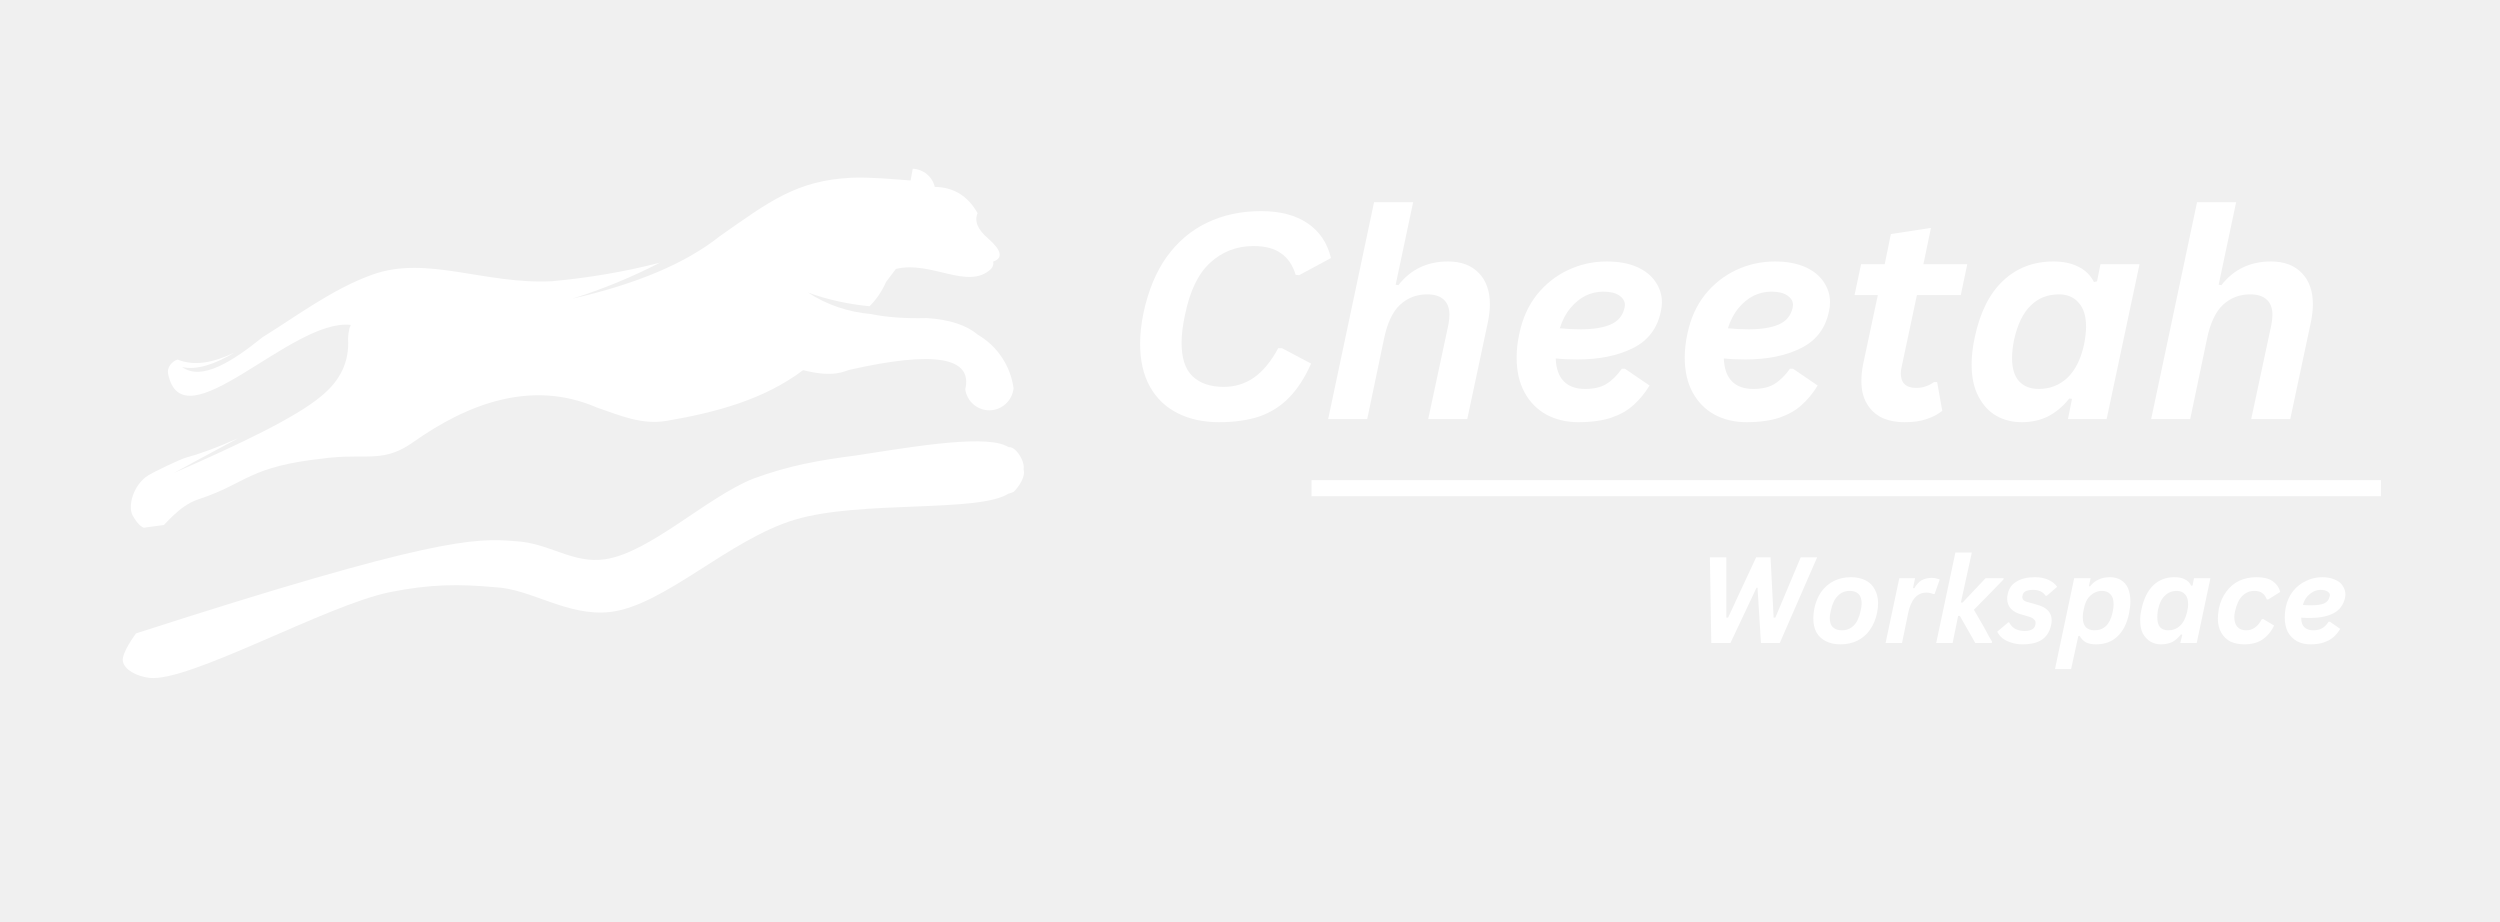
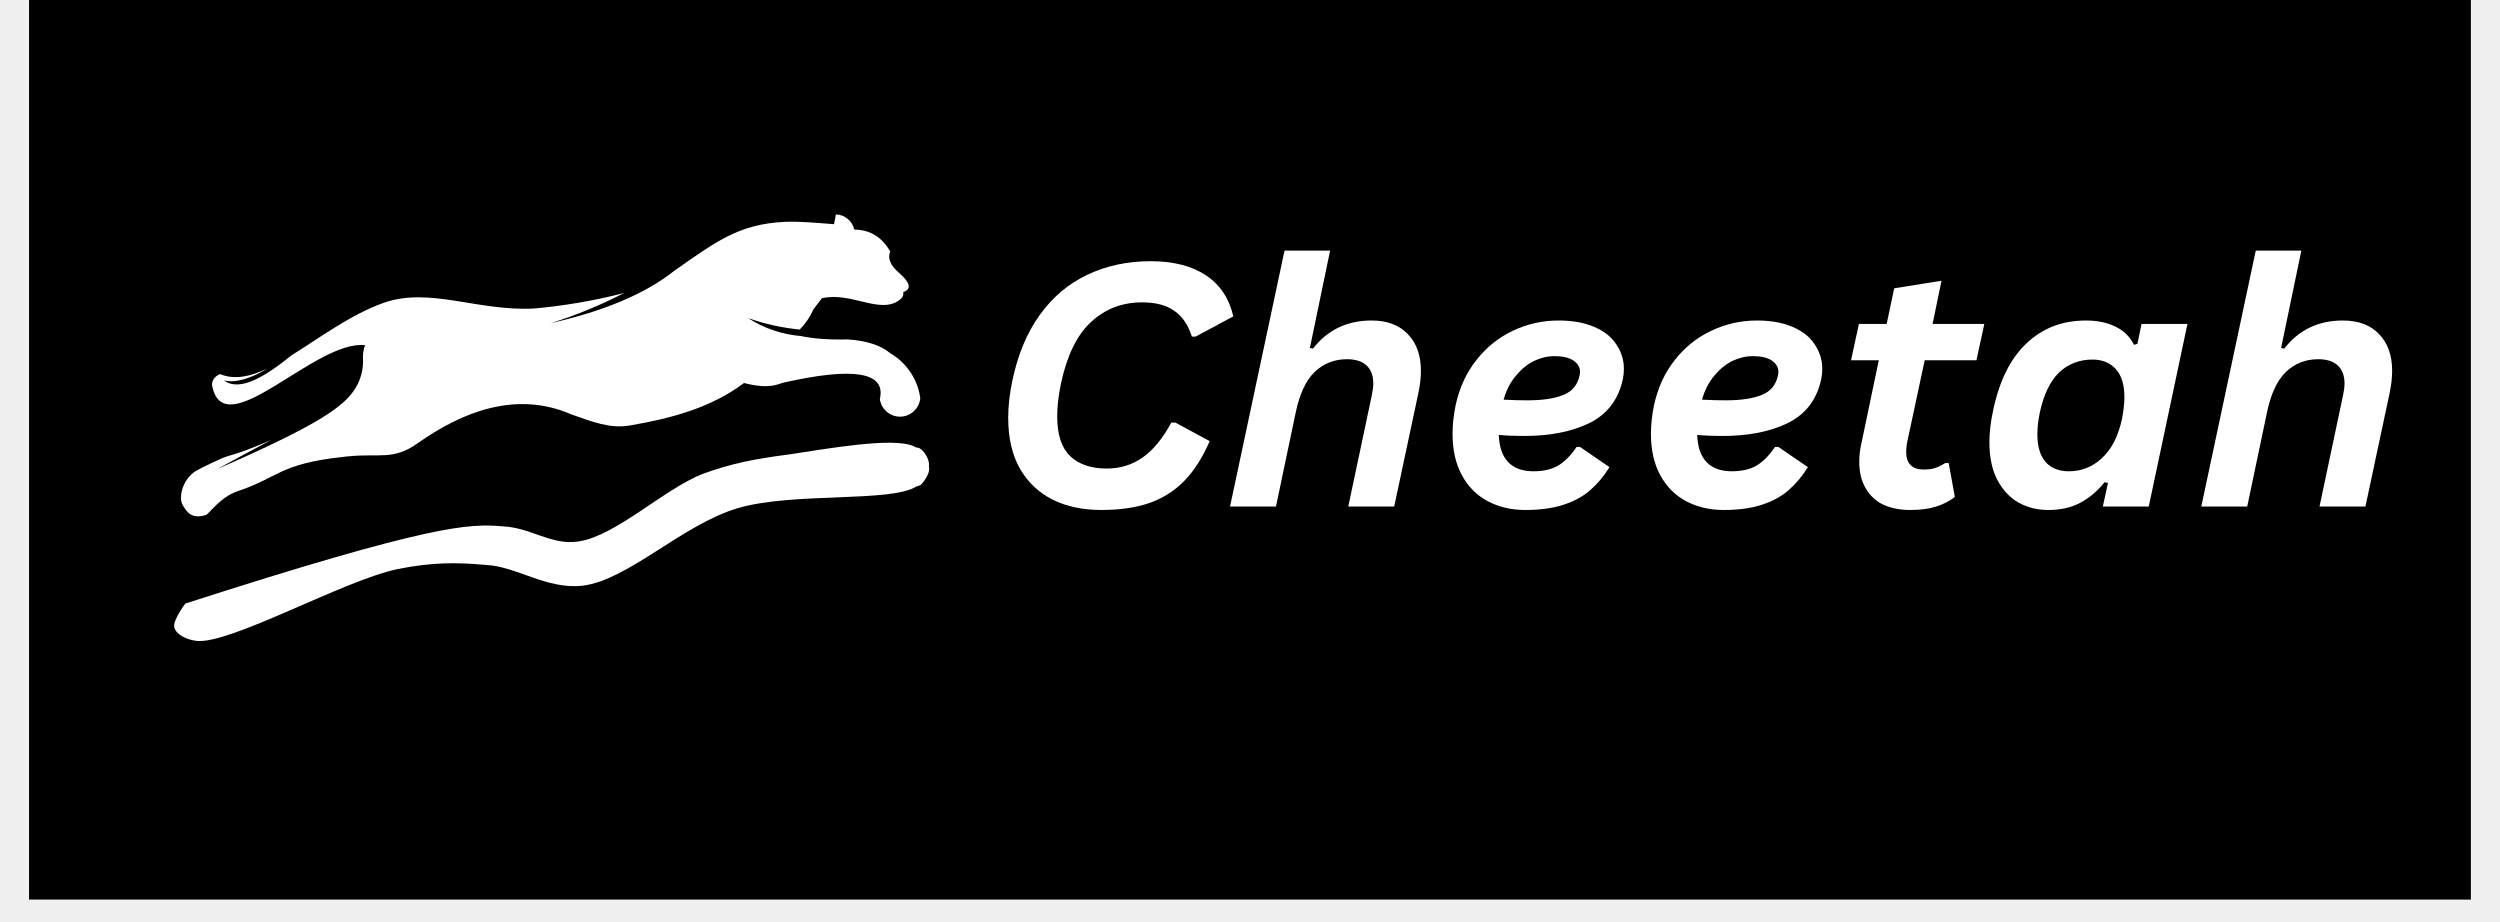
<svg xmlns="http://www.w3.org/2000/svg" width="152" zoomAndPan="magnify" viewBox="0 0 114 42" height="56" preserveAspectRatio="xMidYMid meet" version="1.0">
  <defs>
    <g />
-     <clipPath id="855b79d7b7">
-       <path d="M 5 7 L 47 7 L 47 25 L 5 25 Z M 5 7 " clip-rule="nonzero" />
+     <clipPath id="d5e900cb01">
+       <path d="M 1.324 0 L 112.672 0 L 112.672 41.023 L 1.324 41.023 Z M 1.324 0 " clip-rule="nonzero" />
    </clipPath>
-     <clipPath id="b15793bf28">
-       <path d="M 4.371 12.531 L 45.023 7.047 L 46.59 18.664 L 5.938 24.148 Z M 4.371 12.531 " clip-rule="nonzero" />
+     <clipPath id="a579344b19">
+       <path d="M 8 9 L 42 9 L 42 24 L 8 24 Z M 8 9 " clip-rule="nonzero" />
    </clipPath>
-     <clipPath id="34caf6fdb1">
-       <path d="M 4.371 12.531 L 45.023 7.047 L 46.59 18.664 L 5.938 24.148 Z M 4.371 12.531 " clip-rule="nonzero" />
+     <clipPath id="9ac208e882">
+       <path d="M 6.914 13.828 L 41.035 9.223 L 42.406 19.387 L 8.285 23.988 Z M 6.914 13.828 " clip-rule="nonzero" />
    </clipPath>
-     <clipPath id="646add8043">
-       <path d="M 5.594 20.117 L 46.754 20.117 L 46.754 30.926 L 5.594 30.926 Z M 5.594 20.117 " clip-rule="nonzero" />
+     <clipPath id="7ca7a393df">
+       <path d="M 6.914 13.828 L 41.035 9.223 L 42.406 19.387 L 8.285 23.988 Z M 6.914 13.828 " clip-rule="nonzero" />
    </clipPath>
-     <clipPath id="0be0bfa064">
-       <path d="M 6.203 28.883 C 19.719 24.523 21.672 24.523 23.477 24.676 C 25.055 24.75 26.105 25.727 27.605 25.5 C 29.633 25.199 32.262 22.648 34.367 21.82 C 36.02 21.219 37.297 20.996 39.023 20.77 C 41.051 20.469 44.73 19.793 45.855 20.32 C 46.383 20.543 46.684 21.07 46.684 21.445 C 46.758 21.746 46.457 22.195 46.234 22.422 C 45.934 22.57 45.406 22.648 45.105 22.496 C 44.805 22.348 44.355 21.672 44.43 21.371 C 44.504 20.918 45.707 20.32 46.082 20.395 C 46.383 20.469 46.684 20.996 46.684 21.297 C 46.684 21.672 46.531 22.195 46.008 22.496 C 44.656 23.398 39.246 22.797 36.242 23.699 C 33.238 24.602 30.309 27.605 27.832 27.906 C 25.879 28.129 24.227 26.852 22.574 26.777 C 20.922 26.629 19.645 26.629 17.77 27.004 C 14.84 27.605 8.605 31.133 6.801 30.91 C 6.203 30.832 5.676 30.535 5.602 30.156 C 5.527 29.781 6.203 28.883 6.203 28.883 " clip-rule="nonzero" />
+     <clipPath id="4847f52496">
+       <path d="M 7.938 20.18 L 42.422 20.18 L 42.422 29.238 L 7.938 29.238 Z M 7.938 20.18 " clip-rule="nonzero" />
+     </clipPath>
+     <clipPath id="9c90b7546c">
+       <path d="M 8.449 27.523 C 19.773 23.875 21.41 23.875 22.918 24 C 24.242 24.062 25.121 24.879 26.379 24.691 C 28.078 24.441 30.281 22.301 32.043 21.609 C 33.426 21.105 34.496 20.918 35.945 20.727 C 37.645 20.477 40.727 19.91 41.672 20.352 C 42.109 20.539 42.363 20.98 42.363 21.293 C 42.426 21.547 42.172 21.922 41.984 22.113 C 41.734 22.238 41.293 22.301 41.039 22.176 C 40.789 22.051 40.41 21.484 40.473 21.23 C 40.539 20.855 41.543 20.352 41.859 20.414 C 42.109 20.477 42.363 20.918 42.363 21.168 C 42.363 21.484 42.234 21.922 41.797 22.176 C 40.664 22.93 36.133 22.426 33.617 23.18 C 31.098 23.938 28.645 26.453 26.57 26.707 C 24.934 26.895 23.551 25.824 22.164 25.762 C 20.781 25.637 19.711 25.637 18.137 25.949 C 15.684 26.453 10.461 29.41 8.953 29.223 C 8.449 29.16 8.008 28.906 7.945 28.594 C 7.883 28.277 8.449 27.523 8.449 27.523 " clip-rule="nonzero" />
    </clipPath>
  </defs>
-   <g clip-path="url(#855b79d7b7)">
-     <g clip-path="url(#b15793bf28)">
-       <g clip-path="url(#34caf6fdb1)">
-         <path fill="#ffffff" d="M 15.992 14.816 C 13.297 14.5 8.328 20.324 7.664 17.039 C 7.609 16.758 7.828 16.488 8.094 16.395 C 8.879 16.715 9.742 16.527 10.672 16.086 C 9.867 16.582 8.953 16.902 8.305 16.734 C 9.176 17.387 10.594 16.492 11.969 15.379 C 13.504 14.43 15.191 13.156 16.992 12.52 C 19.465 11.633 22.117 12.98 25.168 12.824 C 26.828 12.672 28.48 12.395 30.094 11.977 C 28.816 12.637 27.477 13.188 26.094 13.621 C 29.023 12.953 31.27 12.008 32.824 10.77 C 35.078 9.188 36.332 8.223 38.836 8.105 C 39.656 8.07 40.699 8.168 41.523 8.23 L 41.621 7.695 C 42.102 7.715 42.52 8.055 42.625 8.523 C 43.473 8.535 44.125 8.922 44.578 9.719 C 44.422 10.086 44.582 10.469 45.059 10.875 C 45.672 11.414 45.754 11.766 45.289 11.93 C 45.316 12.059 45.27 12.195 45.172 12.281 C 44.125 13.238 42.465 11.875 40.855 12.262 L 40.402 12.859 C 40.219 13.281 39.965 13.652 39.652 13.965 C 38.691 13.871 37.75 13.672 36.844 13.34 C 37.707 13.906 38.699 14.234 39.715 14.32 C 40.41 14.465 41.262 14.531 42.27 14.504 C 43.309 14.574 44.074 14.828 44.586 15.262 C 45.48 15.781 46.082 16.688 46.219 17.707 C 46.16 18.266 45.691 18.699 45.133 18.711 C 44.574 18.719 44.09 18.309 44.016 17.75 C 44.363 16.285 42.609 15.988 38.742 16.863 C 38.496 16.922 38.027 17.238 36.621 16.879 C 34.855 18.211 32.68 18.801 30.402 19.191 C 29.281 19.383 28.312 18.961 27.215 18.582 C 24.215 17.281 21.281 18.438 18.84 20.164 C 17.531 21.09 16.777 20.707 15.137 20.863 C 15.031 20.867 14.926 20.883 14.82 20.898 C 11.297 21.273 11.309 22.023 9.035 22.773 C 8.137 23.066 7.469 24.016 7.34 24.055 C 6.512 24.324 6.27 23.863 6.07 23.543 C 5.801 23.129 6.059 22.113 6.766 21.672 C 6.969 21.543 8.227 20.93 8.508 20.859 C 9.047 20.719 9.84 20.434 10.867 19.98 C 9.707 20.598 8.695 21.148 7.941 21.562 C 10.945 20.25 13.488 19.035 14.637 18.074 C 15.52 17.359 15.938 16.488 15.871 15.453 C 15.875 15.277 15.902 15.109 15.938 14.957 C 15.965 14.906 15.98 14.859 15.992 14.816 Z M 15.992 14.816 " fill-opacity="1" fill-rule="evenodd" />
+   <g clip-path="url(#d5e900cb01)">
+     <path fill="#ffffff" d="M 1.324 0 L 112.676 0 L 112.676 41.023 L 1.324 41.023 Z M 1.324 0 " fill-opacity="1" fill-rule="nonzero" />
+     <path fill="#000000" d="M 1.324 0 L 112.676 0 L 112.676 41.023 L 1.324 41.023 Z M 1.324 0 " fill-opacity="1" fill-rule="nonzero" />
+   </g>
+   <g clip-path="url(#a579344b19)">
+     <g clip-path="url(#9ac208e882)">
+       <g clip-path="url(#7ca7a393df)">
+         <path fill="#ffffff" d="M 16.652 15.742 C 14.395 15.473 10.23 20.352 9.676 17.598 C 9.629 17.363 9.812 17.141 10.035 17.059 C 10.695 17.332 11.418 17.172 12.195 16.805 C 11.52 17.219 10.758 17.488 10.215 17.348 C 10.941 17.891 12.129 17.145 13.281 16.211 C 14.566 15.414 15.98 14.348 17.488 13.812 C 19.562 13.07 21.781 14.199 24.336 14.07 C 25.727 13.945 27.109 13.711 28.461 13.359 C 27.391 13.914 26.27 14.375 25.109 14.738 C 27.566 14.18 29.445 13.387 30.746 12.348 C 32.637 11.027 33.688 10.215 35.785 10.117 C 36.469 10.086 37.344 10.172 38.031 10.223 L 38.117 9.777 C 38.52 9.789 38.867 10.074 38.957 10.469 C 39.668 10.477 40.215 10.805 40.594 11.469 C 40.465 11.777 40.598 12.098 40.992 12.438 C 41.512 12.891 41.578 13.184 41.188 13.32 C 41.211 13.43 41.172 13.543 41.09 13.617 C 40.211 14.418 38.824 13.273 37.477 13.602 L 37.094 14.102 C 36.941 14.453 36.727 14.762 36.469 15.027 C 35.664 14.949 34.875 14.777 34.113 14.504 C 34.84 14.977 35.668 15.25 36.52 15.324 C 37.102 15.445 37.812 15.5 38.66 15.477 C 39.527 15.539 40.172 15.746 40.598 16.109 C 41.348 16.547 41.852 17.309 41.965 18.16 C 41.918 18.629 41.527 18.992 41.059 19 C 40.59 19.008 40.184 18.664 40.121 18.195 C 40.41 16.969 38.945 16.719 35.703 17.453 C 35.496 17.504 35.105 17.77 33.926 17.465 C 32.449 18.582 30.625 19.078 28.719 19.402 C 27.781 19.562 26.969 19.211 26.051 18.895 C 23.539 17.805 21.082 18.77 19.035 20.219 C 17.941 20.996 17.309 20.672 15.934 20.805 C 15.848 20.809 15.758 20.82 15.668 20.832 C 12.719 21.148 12.727 21.773 10.824 22.402 C 10.074 22.648 9.512 23.441 9.406 23.477 C 8.711 23.703 8.508 23.316 8.34 23.047 C 8.113 22.699 8.332 21.848 8.922 21.48 C 9.094 21.375 10.148 20.859 10.383 20.801 C 10.836 20.684 11.5 20.441 12.359 20.066 C 11.387 20.582 10.539 21.043 9.91 21.387 C 12.426 20.289 14.555 19.273 15.516 18.465 C 16.258 17.871 16.605 17.141 16.551 16.27 C 16.551 16.125 16.574 15.984 16.605 15.855 C 16.629 15.812 16.645 15.777 16.652 15.742 Z M 16.652 15.742 " fill-opacity="1" fill-rule="evenodd" />
      </g>
    </g>
  </g>
  <g fill="#ffffff" fill-opacity="1">
-     <g transform="translate(51.13007, 19.11092)">
+     <g transform="translate(44.95825, 23.09921)">
      <g>
-         <path d="M 4.453 0.141 C 3.742 0.141 3.117 0.004 2.578 -0.266 C 2.035 -0.535 1.613 -0.938 1.312 -1.469 C 1.008 -2.008 0.859 -2.664 0.859 -3.438 C 0.859 -3.875 0.91 -4.348 1.016 -4.859 C 1.234 -5.867 1.586 -6.719 2.078 -7.406 C 2.578 -8.094 3.188 -8.609 3.906 -8.953 C 4.633 -9.305 5.457 -9.484 6.375 -9.484 C 7.238 -9.484 7.941 -9.301 8.484 -8.938 C 9.035 -8.57 9.395 -8.039 9.562 -7.344 L 8.109 -6.562 L 7.953 -6.578 C 7.816 -7.023 7.594 -7.352 7.281 -7.562 C 6.977 -7.781 6.562 -7.891 6.031 -7.891 C 5.258 -7.891 4.598 -7.633 4.047 -7.125 C 3.504 -6.625 3.125 -5.832 2.906 -4.75 C 2.801 -4.27 2.75 -3.848 2.75 -3.484 C 2.75 -2.785 2.914 -2.273 3.25 -1.953 C 3.594 -1.629 4.066 -1.469 4.672 -1.469 C 5.18 -1.469 5.641 -1.609 6.047 -1.891 C 6.461 -2.18 6.832 -2.629 7.156 -3.234 L 7.328 -3.234 L 8.656 -2.531 C 8.375 -1.895 8.039 -1.379 7.656 -0.984 C 7.281 -0.598 6.832 -0.312 6.312 -0.125 C 5.789 0.051 5.172 0.141 4.453 0.141 Z M 4.453 0.141 " />
+         <path d="M 5.266 0.156 C 4.422 0.156 3.68 0 3.047 -0.312 C 2.41 -0.633 1.91 -1.109 1.547 -1.734 C 1.191 -2.367 1.016 -3.141 1.016 -4.047 C 1.016 -4.578 1.078 -5.141 1.203 -5.734 C 1.453 -6.922 1.867 -7.922 2.453 -8.734 C 3.035 -9.547 3.754 -10.156 4.609 -10.562 C 5.473 -10.977 6.441 -11.188 7.516 -11.188 C 8.547 -11.188 9.383 -10.973 10.031 -10.547 C 10.676 -10.117 11.094 -9.492 11.281 -8.672 L 9.562 -7.75 L 9.391 -7.75 C 9.223 -8.281 8.957 -8.672 8.594 -8.922 C 8.238 -9.18 7.75 -9.312 7.125 -9.312 C 6.207 -9.312 5.426 -9.008 4.781 -8.406 C 4.145 -7.812 3.691 -6.879 3.422 -5.609 C 3.305 -5.047 3.25 -4.547 3.25 -4.109 C 3.25 -3.285 3.445 -2.68 3.844 -2.297 C 4.238 -1.922 4.797 -1.734 5.516 -1.734 C 6.117 -1.734 6.66 -1.898 7.141 -2.234 C 7.629 -2.578 8.066 -3.109 8.453 -3.828 L 8.641 -3.828 L 10.203 -2.984 C 9.879 -2.234 9.492 -1.629 9.047 -1.172 C 8.598 -0.711 8.062 -0.375 7.438 -0.156 C 6.82 0.051 6.098 0.156 5.266 0.156 Z M 5.266 0.156 " />
      </g>
    </g>
  </g>
  <g fill="#ffffff" fill-opacity="1">
-     <g transform="translate(60.29801, 19.11092)">
+     <g transform="translate(55.77767, 23.09921)">
      <g>
-         <path d="M 0.266 0 L 2.359 -9.891 L 4.141 -9.891 L 3.344 -6.125 L 3.469 -6.109 C 4.031 -6.828 4.785 -7.188 5.734 -7.188 C 6.336 -7.188 6.805 -7.008 7.141 -6.656 C 7.473 -6.312 7.641 -5.836 7.641 -5.234 C 7.641 -4.984 7.609 -4.707 7.547 -4.406 L 6.609 0 L 4.828 0 L 5.75 -4.312 C 5.781 -4.488 5.797 -4.633 5.797 -4.75 C 5.797 -5.062 5.707 -5.297 5.531 -5.453 C 5.363 -5.609 5.113 -5.688 4.781 -5.688 C 4.289 -5.688 3.875 -5.523 3.531 -5.203 C 3.195 -4.879 2.957 -4.363 2.812 -3.656 L 2.047 0 Z M 0.266 0 " />
+         <path d="M 0.312 0 L 2.797 -11.672 L 4.875 -11.672 L 3.953 -7.234 L 4.094 -7.203 C 4.758 -8.055 5.648 -8.484 6.766 -8.484 C 7.484 -8.484 8.035 -8.273 8.422 -7.859 C 8.816 -7.453 9.016 -6.895 9.016 -6.188 C 9.016 -5.883 8.977 -5.555 8.906 -5.203 L 7.797 0 L 5.703 0 L 6.781 -5.094 C 6.82 -5.289 6.844 -5.461 6.844 -5.609 C 6.844 -5.973 6.738 -6.25 6.531 -6.438 C 6.332 -6.625 6.035 -6.719 5.641 -6.719 C 5.066 -6.719 4.578 -6.523 4.172 -6.141 C 3.773 -5.754 3.488 -5.145 3.312 -4.312 L 2.406 0 Z M 0.312 0 " />
      </g>
    </g>
  </g>
  <g fill="#ffffff" fill-opacity="1">
-     <g transform="translate(68.56451, 19.11092)">
+     <g transform="translate(65.53327, 23.09921)">
      <g>
-         <path d="M 7.172 -4.922 C 7.016 -4.141 6.586 -3.578 5.891 -3.234 C 5.203 -2.891 4.359 -2.719 3.359 -2.719 C 3.004 -2.719 2.676 -2.734 2.375 -2.766 C 2.395 -2.297 2.52 -1.945 2.75 -1.719 C 2.977 -1.488 3.301 -1.375 3.719 -1.375 C 4.102 -1.375 4.422 -1.445 4.672 -1.594 C 4.93 -1.75 5.172 -1.984 5.391 -2.297 L 5.531 -2.297 L 6.656 -1.531 C 6.438 -1.176 6.191 -0.879 5.922 -0.641 C 5.66 -0.398 5.32 -0.207 4.906 -0.062 C 4.5 0.07 4 0.141 3.406 0.141 C 2.863 0.141 2.379 0.023 1.953 -0.203 C 1.523 -0.441 1.191 -0.781 0.953 -1.219 C 0.711 -1.664 0.594 -2.195 0.594 -2.812 C 0.594 -3.156 0.633 -3.52 0.719 -3.906 C 0.863 -4.594 1.129 -5.18 1.516 -5.672 C 1.91 -6.16 2.383 -6.535 2.938 -6.797 C 3.488 -7.055 4.078 -7.188 4.703 -7.188 C 5.242 -7.188 5.703 -7.102 6.078 -6.938 C 6.453 -6.77 6.734 -6.547 6.922 -6.266 C 7.117 -5.984 7.219 -5.672 7.219 -5.328 C 7.219 -5.18 7.203 -5.047 7.172 -4.922 Z M 4.547 -5.812 C 4.266 -5.812 3.992 -5.75 3.734 -5.625 C 3.484 -5.5 3.254 -5.312 3.047 -5.062 C 2.836 -4.812 2.676 -4.504 2.562 -4.141 C 2.895 -4.109 3.207 -4.094 3.5 -4.094 C 4.07 -4.094 4.531 -4.164 4.875 -4.312 C 5.219 -4.457 5.43 -4.711 5.516 -5.078 C 5.523 -5.129 5.531 -5.172 5.531 -5.203 C 5.531 -5.379 5.441 -5.523 5.266 -5.641 C 5.098 -5.754 4.859 -5.812 4.547 -5.812 Z M 4.547 -5.812 " />
+         <path d="M 8.469 -5.812 C 8.27 -4.883 7.766 -4.219 6.953 -3.812 C 6.141 -3.414 5.145 -3.219 3.969 -3.219 C 3.551 -3.219 3.164 -3.234 2.812 -3.266 C 2.832 -2.711 2.977 -2.297 3.25 -2.016 C 3.52 -1.742 3.898 -1.609 4.391 -1.609 C 4.848 -1.609 5.227 -1.695 5.531 -1.875 C 5.832 -2.062 6.109 -2.344 6.359 -2.719 L 6.516 -2.719 L 7.859 -1.797 C 7.609 -1.391 7.32 -1.047 7 -0.766 C 6.688 -0.484 6.285 -0.258 5.797 -0.094 C 5.316 0.07 4.723 0.156 4.016 0.156 C 3.379 0.156 2.805 0.02 2.297 -0.25 C 1.797 -0.52 1.406 -0.914 1.125 -1.438 C 0.844 -1.957 0.703 -2.582 0.703 -3.312 C 0.703 -3.727 0.75 -4.164 0.844 -4.625 C 1.02 -5.426 1.336 -6.113 1.797 -6.688 C 2.254 -7.27 2.805 -7.711 3.453 -8.016 C 4.109 -8.328 4.805 -8.484 5.547 -8.484 C 6.18 -8.484 6.723 -8.383 7.172 -8.188 C 7.617 -8 7.953 -7.734 8.172 -7.391 C 8.398 -7.055 8.516 -6.688 8.516 -6.281 C 8.516 -6.113 8.5 -5.957 8.469 -5.812 Z M 5.359 -6.859 C 5.035 -6.859 4.723 -6.785 4.422 -6.641 C 4.117 -6.492 3.844 -6.27 3.594 -5.969 C 3.344 -5.676 3.156 -5.312 3.031 -4.875 C 3.414 -4.852 3.781 -4.844 4.125 -4.844 C 4.812 -4.844 5.359 -4.926 5.766 -5.094 C 6.172 -5.258 6.414 -5.562 6.5 -6 C 6.508 -6.062 6.516 -6.109 6.516 -6.141 C 6.516 -6.348 6.414 -6.52 6.219 -6.656 C 6.02 -6.789 5.734 -6.859 5.359 -6.859 Z M 5.359 -6.859 " />
      </g>
    </g>
  </g>
  <g fill="#ffffff" fill-opacity="1">
-     <g transform="translate(76.23005, 19.11092)">
+     <g transform="translate(74.57964, 23.09921)">
      <g>
-         <path d="M 7.172 -4.922 C 7.016 -4.141 6.586 -3.578 5.891 -3.234 C 5.203 -2.891 4.359 -2.719 3.359 -2.719 C 3.004 -2.719 2.676 -2.734 2.375 -2.766 C 2.395 -2.297 2.52 -1.945 2.75 -1.719 C 2.977 -1.488 3.301 -1.375 3.719 -1.375 C 4.102 -1.375 4.422 -1.445 4.672 -1.594 C 4.93 -1.75 5.172 -1.984 5.391 -2.297 L 5.531 -2.297 L 6.656 -1.531 C 6.438 -1.176 6.191 -0.879 5.922 -0.641 C 5.66 -0.398 5.32 -0.207 4.906 -0.062 C 4.5 0.07 4 0.141 3.406 0.141 C 2.863 0.141 2.379 0.023 1.953 -0.203 C 1.523 -0.441 1.191 -0.781 0.953 -1.219 C 0.711 -1.664 0.594 -2.195 0.594 -2.812 C 0.594 -3.156 0.633 -3.52 0.719 -3.906 C 0.863 -4.594 1.129 -5.18 1.516 -5.672 C 1.91 -6.16 2.383 -6.535 2.938 -6.797 C 3.488 -7.055 4.078 -7.188 4.703 -7.188 C 5.242 -7.188 5.703 -7.102 6.078 -6.938 C 6.453 -6.77 6.734 -6.547 6.922 -6.266 C 7.117 -5.984 7.219 -5.672 7.219 -5.328 C 7.219 -5.18 7.203 -5.047 7.172 -4.922 Z M 4.547 -5.812 C 4.266 -5.812 3.992 -5.75 3.734 -5.625 C 3.484 -5.5 3.254 -5.312 3.047 -5.062 C 2.836 -4.812 2.676 -4.504 2.562 -4.141 C 2.895 -4.109 3.207 -4.094 3.5 -4.094 C 4.07 -4.094 4.531 -4.164 4.875 -4.312 C 5.219 -4.457 5.43 -4.711 5.516 -5.078 C 5.523 -5.129 5.531 -5.172 5.531 -5.203 C 5.531 -5.379 5.441 -5.523 5.266 -5.641 C 5.098 -5.754 4.859 -5.812 4.547 -5.812 Z M 4.547 -5.812 " />
+         <path d="M 8.469 -5.812 C 8.27 -4.883 7.766 -4.219 6.953 -3.812 C 6.141 -3.414 5.145 -3.219 3.969 -3.219 C 3.551 -3.219 3.164 -3.234 2.812 -3.266 C 2.832 -2.711 2.977 -2.297 3.25 -2.016 C 3.52 -1.742 3.898 -1.609 4.391 -1.609 C 4.848 -1.609 5.227 -1.695 5.531 -1.875 C 5.832 -2.062 6.109 -2.344 6.359 -2.719 L 6.516 -2.719 L 7.859 -1.797 C 7.609 -1.391 7.32 -1.047 7 -0.766 C 6.688 -0.484 6.285 -0.258 5.797 -0.094 C 5.316 0.07 4.723 0.156 4.016 0.156 C 3.379 0.156 2.805 0.02 2.297 -0.25 C 1.797 -0.52 1.406 -0.914 1.125 -1.438 C 0.844 -1.957 0.703 -2.582 0.703 -3.312 C 0.703 -3.727 0.75 -4.164 0.844 -4.625 C 1.02 -5.426 1.336 -6.113 1.797 -6.688 C 2.254 -7.27 2.805 -7.711 3.453 -8.016 C 4.109 -8.328 4.805 -8.484 5.547 -8.484 C 6.18 -8.484 6.723 -8.383 7.172 -8.188 C 7.617 -8 7.953 -7.734 8.172 -7.391 C 8.398 -7.055 8.516 -6.688 8.516 -6.281 C 8.516 -6.113 8.5 -5.957 8.469 -5.812 Z M 5.359 -6.859 C 5.035 -6.859 4.723 -6.785 4.422 -6.641 C 4.117 -6.492 3.844 -6.27 3.594 -5.969 C 3.344 -5.676 3.156 -5.312 3.031 -4.875 C 3.414 -4.852 3.781 -4.844 4.125 -4.844 C 4.812 -4.844 5.359 -4.926 5.766 -5.094 C 6.172 -5.258 6.414 -5.562 6.5 -6 C 6.508 -6.062 6.516 -6.109 6.516 -6.141 C 6.516 -6.348 6.414 -6.52 6.219 -6.656 C 6.02 -6.789 5.734 -6.859 5.359 -6.859 Z M 5.359 -6.859 " />
      </g>
    </g>
  </g>
  <g fill="#ffffff" fill-opacity="1">
-     <g transform="translate(83.89558, 19.11092)">
+     <g transform="translate(83.62601, 23.09921)">
      <g>
-         <path d="M 3.516 -5.656 L 2.828 -2.422 C 2.797 -2.305 2.781 -2.195 2.781 -2.094 C 2.781 -1.875 2.836 -1.707 2.953 -1.594 C 3.078 -1.477 3.25 -1.422 3.469 -1.422 C 3.625 -1.422 3.766 -1.441 3.891 -1.484 C 4.023 -1.523 4.16 -1.594 4.297 -1.688 L 4.438 -1.688 L 4.672 -0.375 C 4.453 -0.207 4.211 -0.082 3.953 0 C 3.691 0.094 3.359 0.141 2.953 0.141 C 2.555 0.141 2.211 0.07 1.922 -0.062 C 1.629 -0.207 1.398 -0.422 1.234 -0.703 C 1.066 -0.984 0.984 -1.328 0.984 -1.734 C 0.984 -1.973 1.008 -2.227 1.062 -2.5 L 1.734 -5.656 L 0.672 -5.656 L 0.969 -7.062 L 2.047 -7.062 L 2.328 -8.438 L 4.156 -8.719 L 3.812 -7.062 L 5.812 -7.062 L 5.516 -5.656 Z M 3.516 -5.656 " />
+         <path d="M 4.141 -6.672 L 3.328 -2.875 C 3.305 -2.727 3.297 -2.594 3.297 -2.469 C 3.297 -2.219 3.363 -2.023 3.5 -1.891 C 3.633 -1.754 3.832 -1.688 4.094 -1.688 C 4.27 -1.688 4.438 -1.707 4.594 -1.75 C 4.75 -1.801 4.91 -1.879 5.078 -1.984 L 5.234 -1.984 L 5.516 -0.438 C 5.254 -0.238 4.969 -0.094 4.656 0 C 4.352 0.102 3.961 0.156 3.484 0.156 C 3.023 0.156 2.617 0.078 2.266 -0.078 C 1.922 -0.242 1.648 -0.492 1.453 -0.828 C 1.254 -1.16 1.156 -1.566 1.156 -2.047 C 1.156 -2.328 1.191 -2.625 1.266 -2.938 L 2.047 -6.672 L 0.781 -6.672 L 1.141 -8.328 L 2.406 -8.328 L 2.75 -9.953 L 4.906 -10.297 L 4.5 -8.328 L 6.859 -8.328 L 6.5 -6.672 Z M 4.141 -6.672 " />
      </g>
    </g>
  </g>
  <g fill="#ffffff" fill-opacity="1">
-     <g transform="translate(89.37462, 19.11092)">
+     <g transform="translate(90.09202, 23.09921)">
      <g>
-         <path d="M 2.812 0.141 C 2.395 0.141 2.016 0.047 1.672 -0.141 C 1.328 -0.336 1.051 -0.633 0.844 -1.031 C 0.633 -1.426 0.531 -1.914 0.531 -2.5 C 0.531 -2.875 0.578 -3.281 0.672 -3.719 C 0.91 -4.852 1.336 -5.711 1.953 -6.297 C 2.578 -6.891 3.348 -7.188 4.266 -7.188 C 4.703 -7.188 5.078 -7.109 5.391 -6.953 C 5.711 -6.797 5.953 -6.562 6.109 -6.25 L 6.25 -6.281 L 6.406 -7.062 L 8.188 -7.062 L 6.688 0 L 4.922 0 L 5.109 -0.922 L 4.984 -0.938 C 4.711 -0.594 4.398 -0.328 4.047 -0.141 C 3.691 0.047 3.281 0.141 2.812 0.141 Z M 3.594 -1.375 C 4.094 -1.375 4.523 -1.539 4.891 -1.875 C 5.254 -2.219 5.508 -2.723 5.656 -3.391 C 5.719 -3.711 5.75 -3.988 5.75 -4.219 C 5.75 -4.707 5.633 -5.07 5.406 -5.312 C 5.188 -5.562 4.891 -5.688 4.516 -5.688 C 3.992 -5.688 3.562 -5.516 3.219 -5.172 C 2.875 -4.836 2.625 -4.32 2.469 -3.625 C 2.406 -3.312 2.375 -3.031 2.375 -2.781 C 2.375 -2.32 2.477 -1.973 2.688 -1.734 C 2.906 -1.492 3.207 -1.375 3.594 -1.375 Z M 3.594 -1.375 " />
+         <path d="M 3.312 0.156 C 2.82 0.156 2.375 0.047 1.969 -0.172 C 1.562 -0.398 1.234 -0.75 0.984 -1.219 C 0.742 -1.688 0.625 -2.258 0.625 -2.938 C 0.625 -3.383 0.68 -3.867 0.797 -4.391 C 1.078 -5.734 1.582 -6.75 2.312 -7.438 C 3.039 -8.133 3.945 -8.484 5.031 -8.484 C 5.551 -8.484 6 -8.391 6.375 -8.203 C 6.75 -8.023 7.031 -7.75 7.219 -7.375 L 7.375 -7.422 L 7.562 -8.328 L 9.656 -8.328 L 7.891 0 L 5.797 0 L 6.031 -1.078 L 5.875 -1.109 C 5.551 -0.703 5.18 -0.391 4.766 -0.172 C 4.359 0.047 3.875 0.156 3.312 0.156 Z M 4.25 -1.609 C 4.832 -1.609 5.336 -1.812 5.766 -2.219 C 6.203 -2.625 6.504 -3.219 6.672 -4 C 6.742 -4.375 6.781 -4.703 6.781 -4.984 C 6.781 -5.555 6.648 -5.984 6.391 -6.266 C 6.129 -6.555 5.773 -6.703 5.328 -6.703 C 4.723 -6.703 4.211 -6.504 3.797 -6.109 C 3.391 -5.711 3.098 -5.102 2.922 -4.281 C 2.848 -3.914 2.812 -3.586 2.812 -3.297 C 2.812 -2.742 2.938 -2.32 3.188 -2.031 C 3.438 -1.75 3.789 -1.609 4.25 -1.609 Z M 4.25 -1.609 " />
      </g>
    </g>
  </g>
  <g fill="#ffffff" fill-opacity="1">
-     <g transform="translate(97.82651, 19.11092)">
+     <g transform="translate(100.0664, 23.09921)">
      <g>
-         <path d="M 0.266 0 L 2.359 -9.891 L 4.141 -9.891 L 3.344 -6.125 L 3.469 -6.109 C 4.031 -6.828 4.785 -7.188 5.734 -7.188 C 6.336 -7.188 6.805 -7.008 7.141 -6.656 C 7.473 -6.312 7.641 -5.836 7.641 -5.234 C 7.641 -4.984 7.609 -4.707 7.547 -4.406 L 6.609 0 L 4.828 0 L 5.75 -4.312 C 5.781 -4.488 5.797 -4.633 5.797 -4.75 C 5.797 -5.062 5.707 -5.297 5.531 -5.453 C 5.363 -5.609 5.113 -5.688 4.781 -5.688 C 4.289 -5.688 3.875 -5.523 3.531 -5.203 C 3.195 -4.879 2.957 -4.363 2.812 -3.656 L 2.047 0 Z M 0.266 0 " />
+         <path d="M 0.312 0 L 2.797 -11.672 L 4.875 -11.672 L 3.953 -7.234 L 4.094 -7.203 C 4.758 -8.055 5.648 -8.484 6.766 -8.484 C 7.484 -8.484 8.035 -8.273 8.422 -7.859 C 8.816 -7.453 9.016 -6.895 9.016 -6.188 C 9.016 -5.883 8.977 -5.555 8.906 -5.203 L 7.797 0 L 5.703 0 L 6.781 -5.094 C 6.82 -5.289 6.844 -5.461 6.844 -5.609 C 6.844 -5.973 6.738 -6.25 6.531 -6.438 C 6.332 -6.625 6.035 -6.719 5.641 -6.719 C 5.066 -6.719 4.578 -6.523 4.172 -6.141 C 3.773 -5.754 3.488 -5.145 3.312 -4.312 L 2.406 0 Z M 0.312 0 " />
      </g>
    </g>
  </g>
-   <g fill="#ffffff" fill-opacity="1">
-     <g transform="translate(77.34631, 29.32005)">
-       <g>
-         <path d="M 1.562 0 L 0.688 0 L 0.625 -3.906 L 1.375 -3.906 L 1.375 -1.156 L 1.453 -1.156 L 2.734 -3.906 L 3.391 -3.906 L 3.531 -1.156 L 3.609 -1.156 L 4.766 -3.906 L 5.516 -3.906 L 3.812 0 L 2.953 0 L 2.797 -2.516 L 2.75 -2.516 Z M 1.562 0 " />
-       </g>
-     </g>
-     <g transform="translate(82.4531, 29.32005)">
-       <g>
-         <path d="M 1.469 0.062 C 1.219 0.062 1 0.016 0.812 -0.078 C 0.625 -0.172 0.477 -0.305 0.375 -0.484 C 0.281 -0.66 0.234 -0.875 0.234 -1.125 C 0.234 -1.27 0.25 -1.422 0.281 -1.578 C 0.344 -1.867 0.445 -2.117 0.594 -2.328 C 0.75 -2.547 0.941 -2.711 1.172 -2.828 C 1.398 -2.941 1.66 -3 1.953 -3 C 2.203 -3 2.422 -2.953 2.609 -2.859 C 2.797 -2.766 2.938 -2.629 3.031 -2.453 C 3.133 -2.273 3.188 -2.062 3.188 -1.812 C 3.188 -1.676 3.172 -1.531 3.141 -1.375 C 3.078 -1.07 2.969 -0.812 2.812 -0.594 C 2.664 -0.383 2.477 -0.223 2.25 -0.109 C 2.02 0.004 1.758 0.062 1.469 0.062 Z M 1.531 -0.578 C 1.75 -0.578 1.93 -0.648 2.078 -0.797 C 2.223 -0.941 2.328 -1.164 2.391 -1.469 C 2.422 -1.594 2.438 -1.703 2.438 -1.797 C 2.438 -1.992 2.391 -2.141 2.297 -2.234 C 2.203 -2.328 2.066 -2.375 1.891 -2.375 C 1.672 -2.375 1.488 -2.297 1.344 -2.141 C 1.195 -1.992 1.094 -1.77 1.031 -1.469 C 1 -1.344 0.984 -1.234 0.984 -1.141 C 0.984 -0.953 1.031 -0.812 1.125 -0.719 C 1.227 -0.625 1.363 -0.578 1.531 -0.578 Z M 1.531 -0.578 " />
-       </g>
-     </g>
-     <g transform="translate(85.87364, 29.32005)">
-       <g>
-         <path d="M 0.109 0 L 0.734 -2.953 L 1.453 -2.953 L 1.359 -2.5 L 1.422 -2.5 C 1.516 -2.664 1.625 -2.785 1.75 -2.859 C 1.883 -2.93 2.039 -2.969 2.219 -2.969 C 2.301 -2.969 2.375 -2.957 2.438 -2.938 C 2.5 -2.926 2.547 -2.91 2.578 -2.891 L 2.344 -2.234 L 2.281 -2.234 C 2.188 -2.273 2.082 -2.297 1.969 -2.297 C 1.551 -2.297 1.273 -1.988 1.141 -1.375 L 0.859 0 Z M 0.109 0 " />
-       </g>
-     </g>
-     <g transform="translate(88.18157, 29.32005)">
-       <g>
-         <path d="M 0.109 0 L 0.984 -4.125 L 1.734 -4.125 L 1.234 -1.844 L 1.312 -1.844 L 2.359 -2.953 L 3.188 -2.953 L 3.172 -2.891 C 2.617 -2.316 2.172 -1.859 1.828 -1.516 C 1.953 -1.297 2.102 -1.035 2.281 -0.734 C 2.457 -0.398 2.582 -0.176 2.656 -0.062 L 2.641 0 L 1.891 0 C 1.691 -0.344 1.457 -0.754 1.188 -1.234 L 1.109 -1.234 L 0.859 0 Z M 0.109 0 " />
-       </g>
-     </g>
-     <g transform="translate(91.13518, 29.32005)">
-       <g>
-         <path d="M 1.078 0.062 C 0.898 0.062 0.734 0.035 0.578 -0.016 C 0.422 -0.066 0.285 -0.133 0.172 -0.219 C 0.066 -0.312 -0.008 -0.41 -0.062 -0.516 L 0.438 -0.938 L 0.484 -0.938 C 0.555 -0.801 0.648 -0.703 0.766 -0.641 C 0.891 -0.578 1.031 -0.547 1.188 -0.547 C 1.352 -0.547 1.477 -0.578 1.562 -0.641 C 1.645 -0.703 1.688 -0.797 1.688 -0.922 C 1.688 -0.984 1.66 -1.035 1.609 -1.078 C 1.566 -1.129 1.488 -1.172 1.375 -1.203 L 1 -1.312 C 0.82 -1.363 0.676 -1.445 0.562 -1.562 C 0.445 -1.688 0.391 -1.844 0.391 -2.031 C 0.391 -2.094 0.398 -2.164 0.422 -2.25 C 0.473 -2.488 0.602 -2.672 0.812 -2.797 C 1.02 -2.93 1.301 -3 1.656 -3 C 1.906 -3 2.113 -2.957 2.281 -2.875 C 2.445 -2.801 2.578 -2.695 2.672 -2.562 L 2.203 -2.156 L 2.141 -2.156 C 2.078 -2.25 2 -2.316 1.906 -2.359 C 1.812 -2.398 1.703 -2.422 1.578 -2.422 C 1.43 -2.422 1.316 -2.398 1.234 -2.359 C 1.148 -2.316 1.102 -2.25 1.094 -2.156 C 1.082 -2.133 1.078 -2.117 1.078 -2.109 C 1.078 -2.047 1.102 -1.988 1.156 -1.938 C 1.219 -1.895 1.301 -1.863 1.406 -1.844 L 1.734 -1.75 C 2.191 -1.633 2.422 -1.395 2.422 -1.031 C 2.422 -0.957 2.41 -0.879 2.391 -0.797 C 2.328 -0.516 2.191 -0.301 1.984 -0.156 C 1.773 -0.008 1.473 0.062 1.078 0.062 Z M 1.078 0.062 " />
-       </g>
-     </g>
-     <g transform="translate(93.84866, 29.32005)">
-       <g>
-         <path d="M -0.141 1.188 L 0.734 -2.953 L 1.484 -2.953 L 1.406 -2.594 L 1.453 -2.578 C 1.566 -2.723 1.695 -2.828 1.844 -2.891 C 1.988 -2.961 2.16 -3 2.359 -3 C 2.555 -3 2.723 -2.957 2.859 -2.875 C 3.004 -2.789 3.113 -2.664 3.188 -2.5 C 3.258 -2.332 3.297 -2.133 3.297 -1.906 C 3.297 -1.719 3.273 -1.531 3.234 -1.344 C 3.141 -0.883 2.961 -0.535 2.703 -0.297 C 2.453 -0.055 2.125 0.062 1.719 0.062 C 1.539 0.062 1.391 0.031 1.266 -0.031 C 1.141 -0.102 1.047 -0.203 0.984 -0.328 L 0.922 -0.312 L 0.594 1.188 Z M 1.656 -0.578 C 2.094 -0.578 2.367 -0.848 2.484 -1.391 C 2.516 -1.535 2.531 -1.66 2.531 -1.766 C 2.531 -1.973 2.484 -2.125 2.391 -2.219 C 2.297 -2.32 2.164 -2.375 2 -2.375 C 1.801 -2.375 1.625 -2.301 1.469 -2.156 C 1.32 -2.02 1.223 -1.816 1.172 -1.547 C 1.141 -1.422 1.125 -1.301 1.125 -1.188 C 1.125 -0.977 1.172 -0.82 1.266 -0.719 C 1.367 -0.625 1.5 -0.578 1.656 -0.578 Z M 1.656 -0.578 " />
-       </g>
-     </g>
-     <g transform="translate(97.37326, 29.32005)">
-       <g>
-         <path d="M 1.172 0.062 C 0.992 0.062 0.832 0.02 0.688 -0.062 C 0.551 -0.145 0.438 -0.266 0.344 -0.422 C 0.258 -0.586 0.219 -0.797 0.219 -1.047 C 0.219 -1.203 0.238 -1.367 0.281 -1.547 C 0.383 -2.023 0.562 -2.383 0.812 -2.625 C 1.07 -2.875 1.395 -3 1.781 -3 C 1.969 -3 2.125 -2.969 2.25 -2.906 C 2.383 -2.844 2.484 -2.742 2.547 -2.609 L 2.609 -2.625 L 2.672 -2.953 L 3.422 -2.953 L 2.797 0 L 2.047 0 L 2.141 -0.375 L 2.078 -0.391 C 1.961 -0.242 1.832 -0.129 1.688 -0.047 C 1.539 0.023 1.367 0.062 1.172 0.062 Z M 1.5 -0.578 C 1.707 -0.578 1.883 -0.645 2.031 -0.781 C 2.188 -0.926 2.297 -1.141 2.359 -1.422 C 2.391 -1.547 2.406 -1.66 2.406 -1.766 C 2.406 -1.961 2.359 -2.113 2.266 -2.219 C 2.172 -2.32 2.047 -2.375 1.891 -2.375 C 1.672 -2.375 1.488 -2.301 1.344 -2.156 C 1.195 -2.02 1.094 -1.805 1.031 -1.516 C 1.008 -1.379 1 -1.266 1 -1.172 C 1 -0.973 1.039 -0.82 1.125 -0.719 C 1.219 -0.625 1.344 -0.578 1.5 -0.578 Z M 1.5 -0.578 " />
-       </g>
-     </g>
-     <g transform="translate(100.9005, 29.32005)">
-       <g>
-         <path d="M 1.438 0.062 C 1.207 0.062 1 0.02 0.812 -0.062 C 0.633 -0.156 0.492 -0.289 0.391 -0.469 C 0.285 -0.645 0.234 -0.859 0.234 -1.109 C 0.234 -1.242 0.25 -1.398 0.281 -1.578 C 0.344 -1.867 0.453 -2.117 0.609 -2.328 C 0.766 -2.547 0.957 -2.711 1.188 -2.828 C 1.426 -2.941 1.695 -3 2 -3 C 2.312 -3 2.551 -2.941 2.719 -2.828 C 2.895 -2.711 3.016 -2.547 3.078 -2.328 L 2.531 -1.984 L 2.469 -1.984 C 2.414 -2.117 2.344 -2.219 2.25 -2.281 C 2.164 -2.344 2.047 -2.375 1.891 -2.375 C 1.68 -2.375 1.5 -2.297 1.344 -2.141 C 1.195 -1.992 1.086 -1.758 1.016 -1.438 C 0.992 -1.344 0.984 -1.254 0.984 -1.172 C 0.984 -0.984 1.031 -0.836 1.125 -0.734 C 1.219 -0.629 1.352 -0.578 1.531 -0.578 C 1.82 -0.578 2.055 -0.742 2.234 -1.078 L 2.297 -1.094 L 2.797 -0.797 C 2.672 -0.523 2.492 -0.312 2.266 -0.156 C 2.047 -0.008 1.77 0.062 1.438 0.062 Z M 1.438 0.062 " />
-       </g>
-     </g>
-     <g transform="translate(103.9342, 29.32005)">
-       <g>
-         <path d="M 3 -2.062 C 2.926 -1.727 2.742 -1.488 2.453 -1.344 C 2.172 -1.207 1.82 -1.141 1.406 -1.141 C 1.258 -1.141 1.125 -1.145 1 -1.156 C 1 -0.957 1.047 -0.812 1.141 -0.719 C 1.242 -0.625 1.379 -0.578 1.547 -0.578 C 1.711 -0.578 1.848 -0.609 1.953 -0.672 C 2.066 -0.734 2.164 -0.832 2.25 -0.969 L 2.312 -0.969 L 2.781 -0.641 C 2.688 -0.492 2.582 -0.367 2.469 -0.266 C 2.363 -0.172 2.223 -0.094 2.047 -0.031 C 1.879 0.031 1.672 0.062 1.422 0.062 C 1.191 0.062 0.988 0.016 0.812 -0.078 C 0.633 -0.18 0.492 -0.32 0.391 -0.5 C 0.297 -0.688 0.25 -0.91 0.25 -1.172 C 0.25 -1.316 0.266 -1.473 0.297 -1.641 C 0.359 -1.922 0.469 -2.16 0.625 -2.359 C 0.789 -2.566 0.988 -2.723 1.219 -2.828 C 1.445 -2.941 1.695 -3 1.969 -3 C 2.188 -3 2.375 -2.961 2.531 -2.891 C 2.695 -2.828 2.816 -2.734 2.891 -2.609 C 2.973 -2.492 3.016 -2.363 3.016 -2.219 C 3.016 -2.164 3.008 -2.113 3 -2.062 Z M 1.891 -2.422 C 1.773 -2.422 1.664 -2.395 1.562 -2.344 C 1.457 -2.289 1.359 -2.211 1.266 -2.109 C 1.18 -2.004 1.117 -1.879 1.078 -1.734 C 1.211 -1.723 1.336 -1.719 1.453 -1.719 C 1.703 -1.719 1.895 -1.742 2.031 -1.797 C 2.176 -1.859 2.266 -1.969 2.297 -2.125 C 2.305 -2.145 2.312 -2.16 2.312 -2.172 C 2.312 -2.242 2.273 -2.301 2.203 -2.344 C 2.129 -2.395 2.023 -2.422 1.891 -2.422 Z M 1.891 -2.422 " />
-       </g>
+   <g clip-path="url(#4847f52496)">
+     <g clip-path="url(#9c90b7546c)">
+       <path fill="#ffffff" d="M 5.43 17.832 L 44.934 17.832 L 44.934 31.801 L 5.43 31.801 Z M 5.43 17.832 " fill-opacity="1" fill-rule="nonzero" />
    </g>
  </g>
-   <g clip-path="url(#646add8043)">
-     <g clip-path="url(#0be0bfa064)">
-       <path fill="#ffffff" d="M 2.598 17.316 L 49.75 17.316 L 49.75 33.988 L 2.598 33.988 Z M 2.598 17.316 " fill-opacity="1" fill-rule="nonzero" />
-     </g>
-   </g>
-   <path stroke-linecap="butt" transform="matrix(0.732558, 0, 0, 0.732558, 59.80607, 21.89623)" fill="none" stroke-linejoin="miter" d="M -0.002 0.499 L 66.567 0.499 " stroke="#ffffff" stroke-width="1" stroke-opacity="1" stroke-miterlimit="4" />
</svg>
